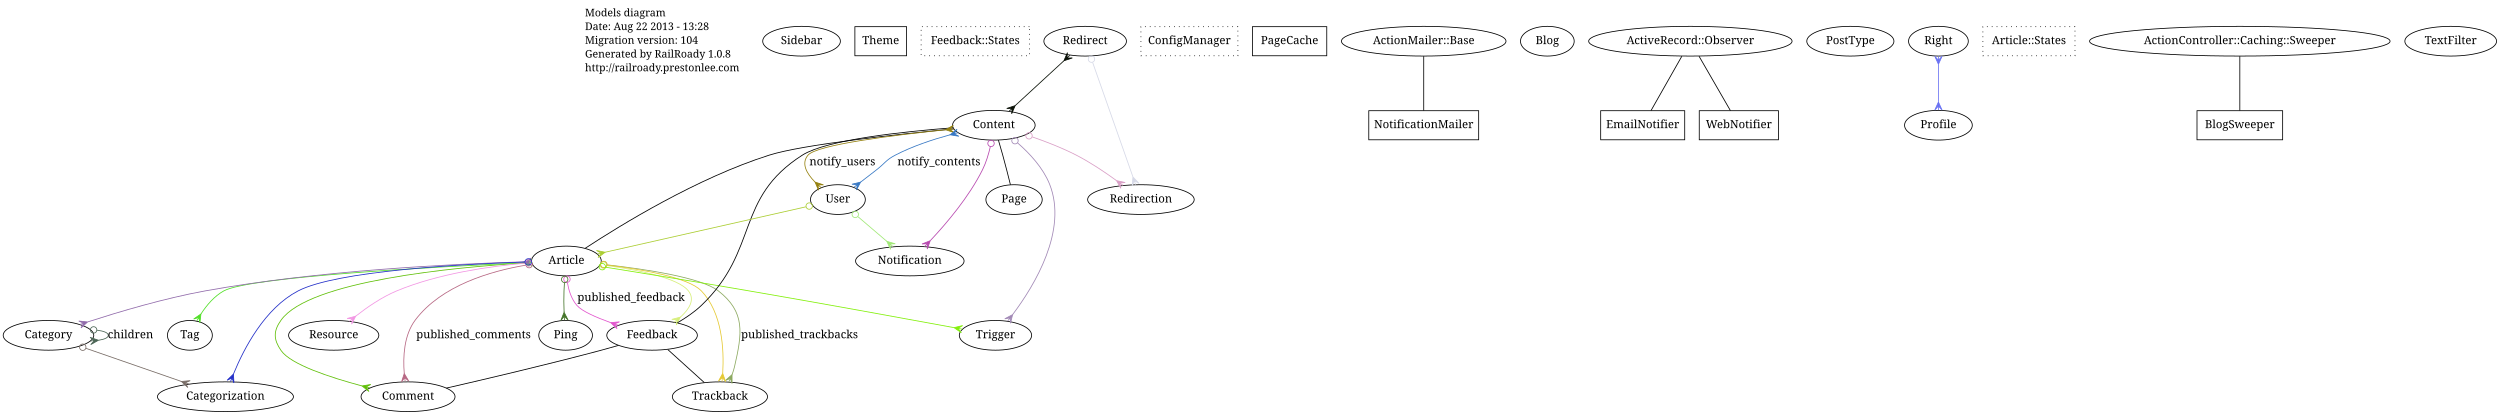
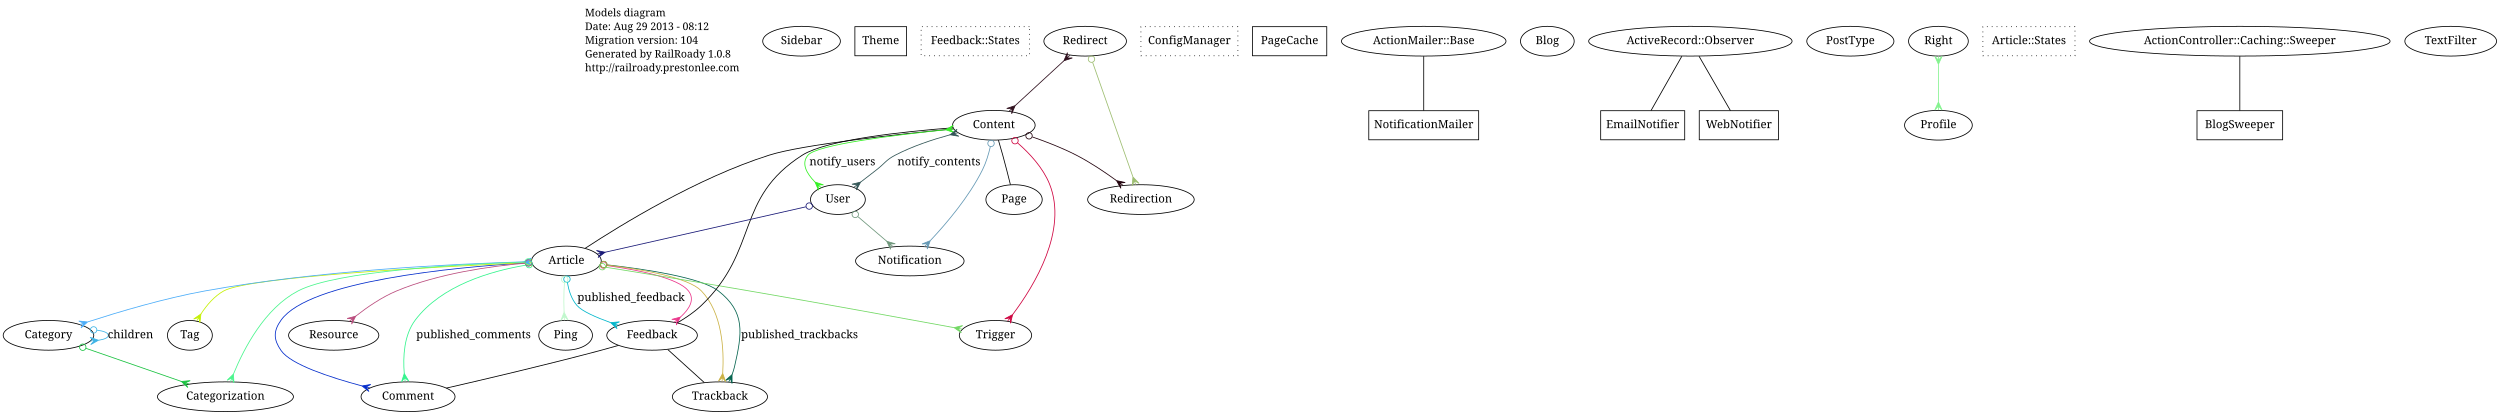
<svg xmlns="http://www.w3.org/2000/svg" width="3094pt" height="514pt" viewBox="0.00 0.00 3094.00 514.00">
  <g id="graph1" class="graph" transform="scale(1 1) rotate(0) translate(4 510)">
    <polygon fill="white" stroke="white" points="-4,5 -4,-510 3091,-510 3091,5 -4,5" />
    <g id="node1" class="node">
      <text text-anchor="start" x="720" y="-489.8" font-family="Times Roman,serif" font-size="13.00">Models diagram</text>
-       <text text-anchor="start" x="720" y="-472.8" font-family="Times Roman,serif" font-size="13.00">Date: Aug 22 2013 - 13:28</text>
+       <text text-anchor="start" x="720" y="-472.8" font-family="Times Roman,serif" font-size="13.00">Date: Aug 29 2013 - 08:12</text>
      <text text-anchor="start" x="720" y="-455.8" font-family="Times Roman,serif" font-size="13.00">Migration version: 104</text>
      <text text-anchor="start" x="720" y="-438.8" font-family="Times Roman,serif" font-size="13.00">Generated by RailRoady 1.0.8</text>
      <text text-anchor="start" x="720" y="-421.8" font-family="Times Roman,serif" font-size="13.00">http://railroady.prestonlee.com</text>
    </g>
    <g id="node2" class="node">
      <ellipse fill="none" stroke="black" cx="988" cy="-459" rx="48.083" ry="18.385" />
      <text text-anchor="middle" x="988" y="-455.4" font-family="Times Roman,serif" font-size="14.00">Sidebar</text>
    </g>
    <g id="node3" class="node">
      <polygon fill="none" stroke="black" points="1118,-477 1054,-477 1054,-441 1118,-441 1118,-477" />
      <text text-anchor="middle" x="1086" y="-455.4" font-family="Times Roman,serif" font-size="14.00">Theme</text>
    </g>
    <g id="node4" class="node">
      <polygon fill="none" stroke="black" stroke-dasharray="1,5" points="1270,-477 1136,-477 1136,-441 1270,-441 1270,-477" />
      <text text-anchor="middle" x="1203" y="-455.4" font-family="Times Roman,serif" font-size="14.00">Feedback::States</text>
    </g>
    <g id="node5" class="node">
      <ellipse fill="none" stroke="black" cx="1339" cy="-459" rx="51.118" ry="18.385" />
      <text text-anchor="middle" x="1339" y="-455.4" font-family="Times Roman,serif" font-size="14.00">Redirect</text>
    </g>
    <g id="node11" class="node">
      <ellipse fill="none" stroke="black" cx="1226" cy="-355" rx="51.118" ry="18.385" />
      <text text-anchor="middle" x="1226" y="-351.4" font-family="Times Roman,serif" font-size="14.00">Content</text>
    </g>
    <g id="edge4" class="edge">
-       <path fill="none" stroke="#091006" d="M1312.55,-434.659C1294.42,-417.969 1270.46,-395.917 1252.35,-379.247" />
-       <polygon fill="#091006" stroke="#091006" points="1312.73,-434.821 1317.04,-444.904 1316.41,-438.207 1320.09,-441.593 1320.09,-441.593 1320.09,-441.593 1316.41,-438.207 1323.13,-438.282 1312.73,-434.821 1312.73,-434.821" />
-       <polygon fill="#091006" stroke="#091006" points="1252.33,-379.236 1248.02,-369.153 1248.65,-375.85 1244.98,-372.464 1244.98,-372.464 1244.98,-372.464 1248.65,-375.85 1241.93,-375.775 1252.33,-379.236 1252.33,-379.236" />
+       <path fill="none" stroke="#2f101e" d="M1312.55,-434.659C1294.42,-417.969 1270.46,-395.917 1252.35,-379.247" />
+       <polygon fill="#2f101e" stroke="#2f101e" points="1312.73,-434.821 1317.04,-444.904 1316.41,-438.207 1320.09,-441.593 1320.09,-441.593 1320.09,-441.593 1316.41,-438.207 1323.13,-438.282 1312.73,-434.821 1312.73,-434.821" />
+       <polygon fill="#2f101e" stroke="#2f101e" points="1252.33,-379.236 1248.02,-369.153 1248.65,-375.85 1244.98,-372.464 1244.98,-372.464 1244.98,-372.464 1248.65,-375.85 1241.93,-375.775 1252.33,-379.236 1252.33,-379.236" />
    </g>
    <g id="node23" class="node">
      <ellipse fill="none" stroke="black" cx="1408" cy="-263" rx="65.968" ry="18.385" />
      <text text-anchor="middle" x="1408" y="-259.4" font-family="Times Roman,serif" font-size="14.00">Redirection</text>
    </g>
    <g id="edge2" class="edge">
-       <path fill="none" stroke="#d6d9e7" d="M1348.23,-432.778C1361.18,-395.998 1384.64,-329.351 1397.99,-291.421" />
-       <ellipse fill="none" stroke="#d6d9e7" cx="1346.82" cy="-436.788" rx="4" ry="4" />
-       <polygon fill="#d6d9e7" stroke="#d6d9e7" points="1398.15,-290.966 1405.72,-283.027 1399.82,-286.249 1401.48,-281.533 1401.48,-281.533 1401.48,-281.533 1399.82,-286.249 1397.23,-280.039 1398.15,-290.966 1398.15,-290.966" />
+       <path fill="none" stroke="#9dbd70" d="M1348.23,-432.778C1361.18,-395.998 1384.64,-329.351 1397.99,-291.421" />
+       <ellipse fill="none" stroke="#9dbd70" cx="1346.82" cy="-436.788" rx="4" ry="4" />
+       <polygon fill="#9dbd70" stroke="#9dbd70" points="1398.15,-290.966 1405.72,-283.027 1399.82,-286.249 1401.48,-281.533 1401.48,-281.533 1401.48,-281.533 1399.82,-286.249 1397.23,-280.039 1398.15,-290.966 1398.15,-290.966" />
    </g>
    <g id="node6" class="node">
      <ellipse fill="none" stroke="black" cx="697" cy="-187" rx="43.133" ry="18.385" />
      <text text-anchor="middle" x="697" y="-183.4" font-family="Times Roman,serif" font-size="14.00">Article</text>
    </g>
    <g id="node7" class="node">
      <ellipse fill="none" stroke="black" cx="501" cy="-19" rx="58.188" ry="18.385" />
      <text text-anchor="middle" x="501" y="-15.4" font-family="Times Roman,serif" font-size="14.00">Comment</text>
    </g>
    <g id="edge22" class="edge">
-       <path fill="none" stroke="#b66682" d="M646.927,-181.859C603.373,-174.536 542.316,-156.817 510,-114 495.892,-95.308 494.62,-68.292 496.31,-47.845" />
-       <ellipse fill="none" stroke="#b66682" cx="650.894" cy="-182.485" rx="4" ry="4" />
-       <polygon fill="#b66682" stroke="#b66682" points="496.319,-47.77 501.885,-38.322 496.865,-42.8 497.412,-37.83 497.412,-37.83 497.412,-37.83 496.865,-42.8 492.939,-37.338 496.319,-47.77 496.319,-47.77" />
+       <path fill="none" stroke="#32f48c" d="M646.927,-181.859C603.373,-174.536 542.316,-156.817 510,-114 495.892,-95.308 494.62,-68.292 496.31,-47.845" />
+       <ellipse fill="none" stroke="#32f48c" cx="650.894" cy="-182.485" rx="4" ry="4" />
+       <polygon fill="#32f48c" stroke="#32f48c" points="496.319,-47.77 501.885,-38.322 496.865,-42.8 497.412,-37.83 497.412,-37.83 497.412,-37.83 496.865,-42.8 492.939,-37.338 496.319,-47.77 496.319,-47.77" />
      <text text-anchor="middle" x="582" y="-91.4" font-family="Times Roman,serif" font-size="14.00">published_comments</text>
    </g>
    <g id="edge20" class="edge">
-       <path fill="none" stroke="#60bf08" d="M646.076,-184.589C556.949,-179.135 378.819,-162.309 344,-114 334.125,-100.299 334.307,-89.831 344,-76 355.967,-58.925 404.035,-43.046 443.867,-32.408" />
-       <ellipse fill="none" stroke="#60bf08" cx="650.162" cy="-184.831" rx="4" ry="4" />
-       <polygon fill="#60bf08" stroke="#60bf08" points="444.113,-32.344 454.925,-34.173 448.951,-31.081 453.789,-29.819 453.789,-29.819 453.789,-29.819 448.951,-31.081 452.653,-25.465 444.113,-32.344 444.113,-32.344" />
+       <path fill="none" stroke="#032ccb" d="M646.076,-184.589C556.949,-179.135 378.819,-162.309 344,-114 334.125,-100.299 334.307,-89.831 344,-76 355.967,-58.925 404.035,-43.046 443.867,-32.408" />
+       <ellipse fill="none" stroke="#032ccb" cx="650.162" cy="-184.831" rx="4" ry="4" />
+       <polygon fill="#032ccb" stroke="#032ccb" points="444.113,-32.344 454.925,-34.173 448.951,-31.081 453.789,-29.819 453.789,-29.819 453.789,-29.819 448.951,-31.081 452.653,-25.465 444.113,-32.344 444.113,-32.344" />
    </g>
    <g id="node9" class="node">
      <ellipse fill="none" stroke="black" cx="803" cy="-95" rx="56.068" ry="18.385" />
      <text text-anchor="middle" x="803" y="-91.4" font-family="Times Roman,serif" font-size="14.00">Feedback</text>
    </g>
    <g id="edge26" class="edge">
-       <path fill="none" stroke="#e255cd" d="M698.184,-160.439C699.841,-150.548 703.238,-139.833 710,-132 716.116,-124.915 733.552,-117.241 751.698,-110.729" />
-       <ellipse fill="none" stroke="#e255cd" cx="697.669" cy="-164.505" rx="4" ry="4" />
-       <polygon fill="#e255cd" stroke="#e255cd" points="751.747,-110.712 762.669,-111.69 756.472,-109.075 761.196,-107.438 761.196,-107.438 761.196,-107.438 756.472,-109.075 759.723,-103.186 751.747,-110.712 751.747,-110.712" />
+       <path fill="none" stroke="#01b6ca" d="M698.184,-160.439C699.841,-150.548 703.238,-139.833 710,-132 716.116,-124.915 733.552,-117.241 751.698,-110.729" />
+       <ellipse fill="none" stroke="#01b6ca" cx="697.669" cy="-164.505" rx="4" ry="4" />
+       <polygon fill="#01b6ca" stroke="#01b6ca" points="751.747,-110.712 762.669,-111.69 756.472,-109.075 761.196,-107.438 761.196,-107.438 761.196,-107.438 756.472,-109.075 759.723,-103.186 751.747,-110.712 751.747,-110.712" />
      <text text-anchor="middle" x="777" y="-137.4" font-family="Times Roman,serif" font-size="14.00">published_feedback</text>
    </g>
    <g id="edge12" class="edge">
-       <path fill="none" stroke="#d6ee7a" d="M746.923,-181.397C785.915,-175.871 835.518,-165.91 848,-150 856.415,-139.274 849.181,-127.561 838.24,-117.71" />
-       <ellipse fill="none" stroke="#d6ee7a" cx="742.744" cy="-181.968" rx="4" ry="4" />
-       <polygon fill="#d6ee7a" stroke="#d6ee7a" points="837.996,-117.512 833.05,-107.725 834.108,-114.368 830.22,-111.223 830.22,-111.223 830.22,-111.223 834.108,-114.368 827.39,-114.722 837.996,-117.512 837.996,-117.512" />
+       <path fill="none" stroke="#ea3489" d="M746.923,-181.397C785.915,-175.871 835.518,-165.91 848,-150 856.415,-139.274 849.181,-127.561 838.24,-117.71" />
+       <ellipse fill="none" stroke="#ea3489" cx="742.744" cy="-181.968" rx="4" ry="4" />
+       <polygon fill="#ea3489" stroke="#ea3489" points="837.996,-117.512 833.05,-107.725 834.108,-114.368 830.22,-111.223 830.22,-111.223 830.22,-111.223 834.108,-114.368 827.39,-114.722 837.996,-117.512 837.996,-117.512" />
    </g>
    <g id="node12" class="node">
      <ellipse fill="none" stroke="black" cx="231" cy="-95" rx="27.788" ry="18.385" />
      <text text-anchor="middle" x="231" y="-91.4" font-family="Times Roman,serif" font-size="14.00">Tag</text>
    </g>
    <g id="edge28" class="edge">
-       <path fill="none" stroke="#50df26" d="M643.626,-184.747C536.923,-179.895 304.76,-167.468 273,-150 261.239,-143.532 251.744,-132.234 244.778,-121.555" />
-       <polygon fill="#50df26" stroke="#50df26" points="643.866,-184.757 653.654,-189.702 648.861,-184.982 653.856,-185.206 653.856,-185.206 653.856,-185.206 648.861,-184.982 654.058,-180.711 643.866,-184.757 643.866,-184.757" />
-       <polygon fill="#50df26" stroke="#50df26" points="244.691,-121.411 243.379,-110.524 242.109,-117.13 239.526,-112.849 239.526,-112.849 239.526,-112.849 242.109,-117.13 235.673,-115.173 244.691,-121.411 244.691,-121.411" />
+       <path fill="none" stroke="#c5f004" d="M643.626,-184.747C536.923,-179.895 304.76,-167.468 273,-150 261.239,-143.532 251.744,-132.234 244.778,-121.555" />
+       <polygon fill="#c5f004" stroke="#c5f004" points="643.866,-184.757 653.654,-189.702 648.861,-184.982 653.856,-185.206 653.856,-185.206 653.856,-185.206 648.861,-184.982 654.058,-180.711 643.866,-184.757 643.866,-184.757" />
+       <polygon fill="#c5f004" stroke="#c5f004" points="244.691,-121.411 243.379,-110.524 242.109,-117.13 239.526,-112.849 239.526,-112.849 239.526,-112.849 242.109,-117.13 235.673,-115.173 244.691,-121.411 244.691,-121.411" />
    </g>
    <g id="node16" class="node">
      <ellipse fill="none" stroke="black" cx="887" cy="-19" rx="58.898" ry="18.385" />
      <text text-anchor="middle" x="887" y="-15.4" font-family="Times Roman,serif" font-size="14.00">Trackback</text>
    </g>
    <g id="edge24" class="edge">
-       <path fill="none" stroke="#8ca960" d="M747.421,-182.217C795.623,-176.751 863.979,-166.381 885,-150 918.691,-123.746 914.587,-97.623 905,-56 904.262,-52.798 903.209,-49.552 901.976,-46.381" />
-       <ellipse fill="none" stroke="#8ca960" cx="743.246" cy="-182.678" rx="4" ry="4" />
-       <polygon fill="#8ca960" stroke="#8ca960" points="901.96,-46.344 901.989,-35.378 899.92,-41.779 897.881,-37.214 897.881,-37.214 897.881,-37.214 899.92,-41.779 893.772,-39.05 901.96,-46.344 901.96,-46.344" />
+       <path fill="none" stroke="#06644f" d="M747.421,-182.217C795.623,-176.751 863.979,-166.381 885,-150 918.691,-123.746 914.587,-97.623 905,-56 904.262,-52.798 903.209,-49.552 901.976,-46.381" />
+       <ellipse fill="none" stroke="#06644f" cx="743.246" cy="-182.678" rx="4" ry="4" />
+       <polygon fill="#06644f" stroke="#06644f" points="901.96,-46.344 901.989,-35.378 899.92,-41.779 897.881,-37.214 897.881,-37.214 897.881,-37.214 899.92,-41.779 893.772,-39.05 901.96,-46.344 901.96,-46.344" />
      <text text-anchor="middle" x="985.5" y="-91.4" font-family="Times Roman,serif" font-size="14.00">published_trackbacks</text>
    </g>
    <g id="edge10" class="edge">
-       <path fill="none" stroke="#e5c934" d="M747.427,-181.984C790.568,-176.626 848.137,-166.58 864,-150 889.874,-122.955 892.204,-77.639 890.431,-48.032" />
-       <ellipse fill="none" stroke="#e5c934" cx="743.253" cy="-182.486" rx="4" ry="4" />
-       <polygon fill="#e5c934" stroke="#e5c934" points="890.418,-47.867 894.114,-37.542 890.023,-42.882 889.628,-37.898 889.628,-37.898 889.628,-37.898 890.023,-42.882 885.142,-38.253 890.418,-47.867 890.418,-47.867" />
+       <path fill="none" stroke="#cbb246" d="M747.427,-181.984C790.568,-176.626 848.137,-166.58 864,-150 889.874,-122.955 892.204,-77.639 890.431,-48.032" />
+       <ellipse fill="none" stroke="#cbb246" cx="743.253" cy="-182.486" rx="4" ry="4" />
+       <polygon fill="#cbb246" stroke="#cbb246" points="890.418,-47.867 894.114,-37.542 890.023,-42.882 889.628,-37.898 889.628,-37.898 889.628,-37.898 890.023,-42.882 885.142,-38.253 890.418,-47.867 890.418,-47.867" />
    </g>
    <g id="node17" class="node">
      <ellipse fill="none" stroke="black" cx="56" cy="-95" rx="56.068" ry="18.385" />
      <text text-anchor="middle" x="56" y="-91.4" font-family="Times Roman,serif" font-size="14.00">Category</text>
    </g>
    <g id="edge18" class="edge">
-       <path fill="none" stroke="#906aaa" d="M643.709,-185.918C559.473,-183.462 390.668,-175.513 250,-150 199.724,-140.881 143.714,-124.282 104.852,-111.696" />
-       <polygon fill="#906aaa" stroke="#906aaa" points="643.804,-185.92 653.676,-190.695 648.802,-186.059 653.8,-186.197 653.8,-186.197 653.8,-186.197 648.802,-186.059 653.925,-181.699 643.804,-185.92 643.804,-185.92" />
-       <polygon fill="#906aaa" stroke="#906aaa" points="104.365,-111.537 96.261,-104.15 99.613,-109.982 94.861,-108.427 94.861,-108.427 94.861,-108.427 99.613,-109.982 93.462,-112.703 104.365,-111.537 104.365,-111.537" />
+       <path fill="none" stroke="#4aacf8" d="M643.709,-185.918C559.473,-183.462 390.668,-175.513 250,-150 199.724,-140.881 143.714,-124.282 104.852,-111.696" />
+       <polygon fill="#4aacf8" stroke="#4aacf8" points="643.804,-185.92 653.676,-190.695 648.802,-186.059 653.8,-186.197 653.8,-186.197 653.8,-186.197 648.802,-186.059 653.925,-181.699 643.804,-185.92 643.804,-185.92" />
+       <polygon fill="#4aacf8" stroke="#4aacf8" points="104.365,-111.537 96.261,-104.15 99.613,-109.982 94.861,-108.427 94.861,-108.427 94.861,-108.427 99.613,-109.982 93.462,-112.703 104.365,-111.537 104.365,-111.537" />
    </g>
    <g id="node24" class="node">
      <ellipse fill="none" stroke="black" cx="409" cy="-95" rx="55.861" ry="18.385" />
      <text text-anchor="middle" x="409" y="-91.4" font-family="Times Roman,serif" font-size="14.00">Resource</text>
    </g>
    <g id="edge14" class="edge">
-       <path fill="none" stroke="#f296e3" d="M645.855,-184.254C602.215,-180.462 538.537,-171.443 487,-150 468.713,-142.391 450.496,-129.896 436.273,-118.737" />
-       <ellipse fill="none" stroke="#f296e3" cx="650.047" cy="-184.597" rx="4" ry="4" />
-       <polygon fill="#f296e3" stroke="#f296e3" points="436.168,-118.652 431.217,-108.867 432.278,-115.51 428.389,-112.368 428.389,-112.368 428.389,-112.368 432.278,-115.51 425.561,-115.868 436.168,-118.652 436.168,-118.652" />
+       <path fill="none" stroke="#ba4c7d" d="M645.855,-184.254C602.215,-180.462 538.537,-171.443 487,-150 468.713,-142.391 450.496,-129.896 436.273,-118.737" />
+       <ellipse fill="none" stroke="#ba4c7d" cx="650.047" cy="-184.597" rx="4" ry="4" />
+       <polygon fill="#ba4c7d" stroke="#ba4c7d" points="436.168,-118.652 431.217,-108.867 432.278,-115.51 428.389,-112.368 428.389,-112.368 428.389,-112.368 432.278,-115.51 425.561,-115.868 436.168,-118.652 436.168,-118.652" />
    </g>
    <g id="node27" class="node">
      <ellipse fill="none" stroke="black" cx="275" cy="-19" rx="84.146" ry="18.385" />
      <text text-anchor="middle" x="275" y="-15.4" font-family="Times Roman,serif" font-size="14.00">Categorization</text>
    </g>
    <g id="edge16" class="edge">
-       <path fill="none" stroke="#212dc7" d="M645.733,-185.737C565.041,-183.012 412.68,-174.676 365,-150 323.87,-128.714 297.986,-79.032 285.036,-47.336" />
-       <ellipse fill="none" stroke="#212dc7" cx="649.788" cy="-185.868" rx="4" ry="4" />
-       <polygon fill="#212dc7" stroke="#212dc7" points="284.924,-47.05 285.474,-36.098 283.104,-42.393 281.283,-37.736 281.283,-37.736 281.283,-37.736 283.104,-42.393 277.092,-39.375 284.924,-47.05 284.924,-47.05" />
+       <path fill="none" stroke="#49f58c" d="M645.733,-185.737C565.041,-183.012 412.68,-174.676 365,-150 323.87,-128.714 297.986,-79.032 285.036,-47.336" />
+       <ellipse fill="none" stroke="#49f58c" cx="649.788" cy="-185.868" rx="4" ry="4" />
+       <polygon fill="#49f58c" stroke="#49f58c" points="284.924,-47.05 285.474,-36.098 283.104,-42.393 281.283,-37.736 281.283,-37.736 281.283,-37.736 283.104,-42.393 277.092,-39.375 284.924,-47.05 284.924,-47.05" />
    </g>
    <g id="node30" class="node">
      <ellipse fill="none" stroke="black" cx="1228" cy="-95" rx="44.758" ry="18.385" />
      <text text-anchor="middle" x="1228" y="-91.4" font-family="Times Roman,serif" font-size="14.00">Trigger</text>
    </g>
    <g id="edge6" class="edge">
-       <path fill="none" stroke="#82f00a" d="M745.421,-179.304C791.209,-171.972 861.825,-160.523 923,-150 1012.23,-134.652 1115.93,-115.719 1176.52,-104.544" />
-       <ellipse fill="none" stroke="#82f00a" cx="741.4" cy="-179.948" rx="4" ry="4" />
-       <polygon fill="#82f00a" stroke="#82f00a" points="1176.76,-104.5 1187.41,-107.11 1181.68,-103.592 1186.6,-102.685 1186.6,-102.685 1186.6,-102.685 1181.68,-103.592 1185.78,-98.259 1176.76,-104.5 1176.76,-104.5" />
+       <path fill="none" stroke="#72d864" d="M745.421,-179.304C791.209,-171.972 861.825,-160.523 923,-150 1012.23,-134.652 1115.93,-115.719 1176.52,-104.544" />
+       <ellipse fill="none" stroke="#72d864" cx="741.4" cy="-179.948" rx="4" ry="4" />
+       <polygon fill="#72d864" stroke="#72d864" points="1176.76,-104.5 1187.41,-107.11 1181.68,-103.592 1186.6,-102.685 1186.6,-102.685 1186.6,-102.685 1181.68,-103.592 1185.78,-98.259 1176.76,-104.5 1176.76,-104.5" />
    </g>
    <g id="node32" class="node">
      <ellipse fill="none" stroke="black" cx="696" cy="-95" rx="33.234" ry="18.385" />
      <text text-anchor="middle" x="696" y="-91.4" font-family="Times Roman,serif" font-size="14.00">Ping</text>
    </g>
    <g id="edge8" class="edge">
-       <path fill="none" stroke="#447429" d="M694.556,-160C694.327,-156.635 694.131,-153.24 694,-150 693.655,-141.475 693.794,-132.205 694.121,-123.747" />
-       <ellipse fill="none" stroke="#447429" cx="694.876" cy="-164.207" rx="4" ry="4" />
-       <polygon fill="#447429" stroke="#447429" points="694.13,-123.574 699.109,-113.804 694.372,-118.58 694.614,-113.586 694.614,-113.586 694.614,-113.586 694.372,-118.58 690.12,-113.368 694.13,-123.574 694.13,-123.574" />
+       <path fill="none" stroke="#c0f7cc" d="M694.556,-160C694.327,-156.635 694.131,-153.24 694,-150 693.655,-141.475 693.794,-132.205 694.121,-123.747" />
+       <ellipse fill="none" stroke="#c0f7cc" cx="694.876" cy="-164.207" rx="4" ry="4" />
+       <polygon fill="#c0f7cc" stroke="#c0f7cc" points="694.13,-123.574 699.109,-113.804 694.372,-118.58 694.614,-113.586 694.614,-113.586 694.614,-113.586 694.372,-118.58 690.12,-113.368 694.13,-123.574 694.13,-123.574" />
    </g>
    <g id="node8" class="node">
      <ellipse fill="none" stroke="black" cx="1251" cy="-263" rx="34.857" ry="18.385" />
      <text text-anchor="middle" x="1251" y="-259.4" font-family="Times Roman,serif" font-size="14.00">Page</text>
    </g>
    <g id="edge32" class="edge">
      <path fill="none" stroke="black" d="M761.473,-82.537C753.692,-80.294 745.612,-78.027 738,-76 672.569,-58.58 596.348,-40.669 548.384,-29.686" />
    </g>
    <g id="edge54" class="edge">
      <path fill="none" stroke="black" d="M822.482,-77.373C836.053,-65.095 854.076,-48.788 867.623,-36.531" />
    </g>
    <g id="node10" class="node">
      <polygon fill="none" stroke="black" stroke-dasharray="1,5" points="1528,-477 1408,-477 1408,-441 1528,-441 1528,-477" />
      <text text-anchor="middle" x="1468" y="-455.4" font-family="Times Roman,serif" font-size="14.00">ConfigManager</text>
    </g>
    <g id="edge30" class="edge">
      <path fill="none" stroke="black" d="M1176.38,-350.487C1108.24,-343.932 989.428,-331.119 948,-318 858.73,-289.732 763.329,-230.994 720.354,-202.787" />
    </g>
    <g id="edge34" class="edge">
      <path fill="none" stroke="black" d="M1231.63,-336.598C1233.4,-330.674 1235.33,-324.073 1237,-318 1240.35,-305.842 1243.85,-292.092 1246.51,-281.381" />
    </g>
    <g id="edge36" class="edge">
      <path fill="none" stroke="black" d="M1175.69,-351.856C1115.53,-347.296 1019.17,-337.207 989,-318 904.984,-264.506 936.046,-200.772 864,-132 855.309,-123.704 844.447,-116.383 834.306,-110.489" />
    </g>
    <g id="node14" class="node">
      <ellipse fill="none" stroke="black" cx="1033" cy="-263" rx="33.941" ry="18.385" />
      <text text-anchor="middle" x="1033" y="-259.4" font-family="Times Roman,serif" font-size="14.00">User</text>
    </g>
    <g id="edge40" class="edge">
-       <path fill="none" stroke="#95810f" d="M1166.25,-349.39C1101.83,-342.725 1006.97,-330.876 996,-318 987.207,-307.68 994.344,-295.21 1004.61,-284.755" />
-       <polygon fill="#95810f" stroke="#95810f" points="1166.36,-349.401 1175.85,-354.891 1171.34,-349.908 1176.31,-350.414 1176.31,-350.414 1176.31,-350.414 1171.34,-349.908 1176.77,-345.937 1166.36,-349.401 1166.36,-349.401" />
-       <polygon fill="#95810f" stroke="#95810f" points="1004.71,-284.666 1015.11,-281.199 1008.38,-281.278 1012.06,-277.89 1012.06,-277.89 1012.06,-277.89 1008.38,-281.278 1009.01,-274.58 1004.71,-284.666 1004.71,-284.666" />
+       <path fill="none" stroke="#34f124" d="M1166.25,-349.39C1101.83,-342.725 1006.97,-330.876 996,-318 987.207,-307.68 994.344,-295.21 1004.61,-284.755" />
+       <polygon fill="#34f124" stroke="#34f124" points="1166.36,-349.401 1175.85,-354.891 1171.34,-349.908 1176.31,-350.414 1176.31,-350.414 1176.31,-350.414 1171.34,-349.908 1176.77,-345.937 1166.36,-349.401 1166.36,-349.401" />
+       <polygon fill="#34f124" stroke="#34f124" points="1004.71,-284.666 1015.11,-281.199 1008.38,-281.278 1012.06,-277.89 1012.06,-277.89 1012.06,-277.89 1008.38,-281.278 1009.01,-274.58 1004.71,-284.666 1004.71,-284.666" />
      <text text-anchor="middle" x="1038.5" y="-305.4" font-family="Times Roman,serif" font-size="14.00">notify_users</text>
    </g>
    <g id="node18" class="node">
      <ellipse fill="none" stroke="black" cx="1122" cy="-187" rx="67.175" ry="18.385" />
      <text text-anchor="middle" x="1122" y="-183.4" font-family="Times Roman,serif" font-size="14.00">Notification</text>
    </g>
    <g id="edge38" class="edge">
-       <path fill="none" stroke="#b748af" d="M1221.66,-328.604C1219.51,-319.261 1216.41,-308.873 1212,-300 1195.41,-266.59 1167.72,-233.858 1147.42,-212.295" />
-       <ellipse fill="none" stroke="#b748af" cx="1222.49" cy="-332.567" rx="4" ry="4" />
-       <polygon fill="#b748af" stroke="#b748af" points="1147.23,-212.096 1143.57,-201.762 1143.77,-208.486 1140.32,-204.875 1140.32,-204.875 1140.32,-204.875 1143.77,-208.486 1137.07,-207.988 1147.23,-212.096 1147.23,-212.096" />
+       <path fill="none" stroke="#6498b4" d="M1221.66,-328.604C1219.51,-319.261 1216.41,-308.873 1212,-300 1195.41,-266.59 1167.72,-233.858 1147.42,-212.295" />
+       <ellipse fill="none" stroke="#6498b4" cx="1222.49" cy="-332.567" rx="4" ry="4" />
+       <polygon fill="#6498b4" stroke="#6498b4" points="1147.23,-212.096 1143.57,-201.762 1143.77,-208.486 1140.32,-204.875 1140.32,-204.875 1140.32,-204.875 1143.77,-208.486 1137.07,-207.988 1147.23,-212.096 1147.23,-212.096" />
    </g>
    <g id="edge42" class="edge">
-       <path fill="none" stroke="#d99fc6" d="M1273.61,-340.541C1291.12,-334.498 1310.86,-326.818 1328,-318 1345.29,-309.105 1363.24,-297.059 1377.75,-286.507" />
-       <ellipse fill="none" stroke="#d99fc6" cx="1269.52" cy="-341.921" rx="4" ry="4" />
-       <polygon fill="#d99fc6" stroke="#d99fc6" points="1377.82,-286.452 1388.54,-284.119 1381.84,-283.477 1385.86,-280.502 1385.86,-280.502 1385.86,-280.502 1381.84,-283.477 1383.18,-276.885 1377.82,-286.452 1377.82,-286.452" />
+       <path fill="none" stroke="#22020d" d="M1273.61,-340.541C1291.12,-334.498 1310.86,-326.818 1328,-318 1345.29,-309.105 1363.24,-297.059 1377.75,-286.507" />
+       <ellipse fill="none" stroke="#22020d" cx="1269.52" cy="-341.921" rx="4" ry="4" />
+       <polygon fill="#22020d" stroke="#22020d" points="1377.82,-286.452 1388.54,-284.119 1381.84,-283.477 1385.86,-280.502 1385.86,-280.502 1385.86,-280.502 1381.84,-283.477 1383.18,-276.885 1377.82,-286.452 1377.82,-286.452" />
    </g>
    <g id="edge44" class="edge">
-       <path fill="none" stroke="#a188b5" d="M1255.34,-333.168C1270.27,-320.17 1286.93,-302.275 1295,-282 1317.66,-225.042 1276.55,-157.027 1249.3,-120.769" />
-       <ellipse fill="none" stroke="#a188b5" cx="1252.14" cy="-335.857" rx="4" ry="4" />
-       <polygon fill="#a188b5" stroke="#a188b5" points="1249.17,-120.597 1246.62,-109.932 1246.11,-116.64 1243.06,-112.683 1243.06,-112.683 1243.06,-112.683 1246.11,-116.64 1239.5,-115.434 1249.17,-120.597 1249.17,-120.597" />
+       <path fill="none" stroke="#ce033f" d="M1255.34,-333.168C1270.27,-320.17 1286.93,-302.275 1295,-282 1317.66,-225.042 1276.55,-157.027 1249.3,-120.769" />
+       <ellipse fill="none" stroke="#ce033f" cx="1252.14" cy="-335.857" rx="4" ry="4" />
+       <polygon fill="#ce033f" stroke="#ce033f" points="1249.17,-120.597 1246.62,-109.932 1246.11,-116.64 1243.06,-112.683 1243.06,-112.683 1243.06,-112.683 1246.11,-116.64 1239.5,-115.434 1249.17,-120.597 1249.17,-120.597" />
    </g>
    <g id="node13" class="node">
      <polygon fill="none" stroke="black" points="1638,-477 1546,-477 1546,-441 1638,-441 1638,-477" />
      <text text-anchor="middle" x="1592" y="-455.4" font-family="Times Roman,serif" font-size="14.00">PageCache</text>
    </g>
    <g id="edge50" class="edge">
-       <path fill="none" stroke="#abcd32" d="M993.391,-254.041C931.428,-240.025 811.765,-212.959 744.999,-197.857" />
-       <ellipse fill="none" stroke="#abcd32" cx="997.488" cy="-254.968" rx="4" ry="4" />
-       <polygon fill="#abcd32" stroke="#abcd32" points="744.903,-197.835 736.142,-191.24 740.026,-196.732 735.149,-195.629 735.149,-195.629 735.149,-195.629 740.026,-196.732 734.157,-200.018 744.903,-197.835 744.903,-197.835" />
+       <path fill="none" stroke="#181876" d="M993.391,-254.041C931.428,-240.025 811.765,-212.959 744.999,-197.857" />
+       <ellipse fill="none" stroke="#181876" cx="997.488" cy="-254.968" rx="4" ry="4" />
+       <polygon fill="#181876" stroke="#181876" points="744.903,-197.835 736.142,-191.24 740.026,-196.732 735.149,-195.629 735.149,-195.629 735.149,-195.629 740.026,-196.732 734.157,-200.018 744.903,-197.835 744.903,-197.835" />
    </g>
    <g id="edge48" class="edge">
-       <path fill="none" stroke="#3677c3" d="M1061.11,-284.615C1067.65,-289.655 1074.57,-295.008 1081,-300 1091.25,-307.962 1092.48,-312.014 1104,-318 1125.12,-328.975 1150.02,-337.258 1171.8,-343.174" />
-       <polygon fill="#3677c3" stroke="#3677c3" points="1061.03,-284.552 1055.86,-274.884 1057.07,-281.501 1053.11,-278.449 1053.11,-278.449 1053.11,-278.449 1057.07,-281.501 1050.36,-282.014 1061.03,-284.552 1061.03,-284.552" />
-       <polygon fill="#3677c3" stroke="#3677c3" points="1171.89,-343.197 1180.43,-350.081 1176.73,-344.462 1181.57,-345.727 1181.57,-345.727 1181.57,-345.727 1176.73,-344.462 1182.7,-341.374 1171.89,-343.197 1171.89,-343.197" />
+       <path fill="none" stroke="#325556" d="M1061.11,-284.615C1067.65,-289.655 1074.57,-295.008 1081,-300 1091.25,-307.962 1092.48,-312.014 1104,-318 1125.12,-328.975 1150.02,-337.258 1171.8,-343.174" />
+       <polygon fill="#325556" stroke="#325556" points="1061.03,-284.552 1055.86,-274.884 1057.07,-281.501 1053.11,-278.449 1053.11,-278.449 1053.11,-278.449 1057.07,-281.501 1050.36,-282.014 1061.03,-284.552 1061.03,-284.552" />
+       <polygon fill="#325556" stroke="#325556" points="1171.89,-343.197 1180.43,-350.081 1176.73,-344.462 1181.57,-345.727 1181.57,-345.727 1181.57,-345.727 1176.73,-344.462 1182.7,-341.374 1171.89,-343.197 1171.89,-343.197" />
      <text text-anchor="middle" x="1158" y="-305.4" font-family="Times Roman,serif" font-size="14.00">notify_contents</text>
    </g>
    <g id="edge46" class="edge">
-       <path fill="none" stroke="#a1e877" d="M1057.85,-241.782C1068.91,-232.336 1082,-221.159 1093.46,-211.373" />
-       <ellipse fill="none" stroke="#a1e877" cx="1054.48" cy="-244.655" rx="4" ry="4" />
-       <polygon fill="#a1e877" stroke="#a1e877" points="1093.48,-211.351 1104.01,-208.28 1097.29,-208.105 1101.09,-204.858 1101.09,-204.858 1101.09,-204.858 1097.29,-208.105 1098.17,-201.436 1093.48,-211.351 1093.48,-211.351" />
+       <path fill="none" stroke="#6f977c" d="M1057.85,-241.782C1068.91,-232.336 1082,-221.159 1093.46,-211.373" />
+       <ellipse fill="none" stroke="#6f977c" cx="1054.48" cy="-244.655" rx="4" ry="4" />
+       <polygon fill="#6f977c" stroke="#6f977c" points="1093.48,-211.351 1104.01,-208.28 1097.29,-208.105 1101.09,-204.858 1101.09,-204.858 1101.09,-204.858 1097.29,-208.105 1098.17,-201.436 1093.48,-211.351 1093.48,-211.351" />
    </g>
    <g id="node15" class="node">
      <polygon fill="none" stroke="black" points="1826,-373 1690,-373 1690,-337 1826,-337 1826,-373" />
      <text text-anchor="middle" x="1758" y="-351.4" font-family="Times Roman,serif" font-size="14.00">NotificationMailer</text>
    </g>
    <g id="edge56" class="edge">
-       <path fill="none" stroke="#4a6454" d="M115.921,-101.381C124.351,-100.341 130,-98.215 130,-95 130,-92.078 125.332,-90.054 118.149,-88.93" />
-       <ellipse fill="none" stroke="#4a6454" cx="111.856" cy="-101.7" rx="4" ry="4" />
-       <polygon fill="#4a6454" stroke="#4a6454" points="117.827,-88.9 108.28,-83.505 112.848,-88.443 107.869,-87.986 107.869,-87.986 107.869,-87.986 112.848,-88.443 107.457,-92.468 117.827,-88.9 117.827,-88.9" />
+       <path fill="none" stroke="#3db3e6" d="M115.921,-101.381C124.351,-100.341 130,-98.215 130,-95 130,-92.078 125.332,-90.054 118.149,-88.93" />
+       <ellipse fill="none" stroke="#3db3e6" cx="111.856" cy="-101.7" rx="4" ry="4" />
+       <polygon fill="#3db3e6" stroke="#3db3e6" points="117.827,-88.9 108.28,-83.505 112.848,-88.443 107.869,-87.986 107.869,-87.986 107.869,-87.986 112.848,-88.443 107.457,-92.468 117.827,-88.9 117.827,-88.9" />
      <text text-anchor="middle" x="157.5" y="-91.4" font-family="Times Roman,serif" font-size="14.00">children</text>
    </g>
    <g id="edge58" class="edge">
-       <path fill="none" stroke="#786c66" d="M102.434,-78.886C136.954,-66.906 184.162,-50.524 220.477,-37.921" />
-       <ellipse fill="none" stroke="#786c66" cx="98.428" cy="-80.276" rx="4" ry="4" />
-       <polygon fill="#786c66" stroke="#786c66" points="220.487,-37.918 231.41,-38.891 225.211,-36.279 229.934,-34.639 229.934,-34.639 229.934,-34.639 225.211,-36.279 228.459,-30.388 220.487,-37.918 220.487,-37.918" />
+       <path fill="none" stroke="#1ac241" d="M102.434,-78.886C136.954,-66.906 184.162,-50.524 220.477,-37.921" />
+       <ellipse fill="none" stroke="#1ac241" cx="98.428" cy="-80.276" rx="4" ry="4" />
+       <polygon fill="#1ac241" stroke="#1ac241" points="220.487,-37.918 231.41,-38.891 225.211,-36.279 229.934,-34.639 229.934,-34.639 229.934,-34.639 225.211,-36.279 228.459,-30.388 220.487,-37.918 220.487,-37.918" />
    </g>
    <g id="node19" class="node">
      <ellipse fill="none" stroke="black" cx="1911" cy="-459" rx="33.234" ry="18.385" />
      <text text-anchor="middle" x="1911" y="-455.4" font-family="Times Roman,serif" font-size="14.00">Blog</text>
    </g>
    <g id="node20" class="node">
      <polygon fill="none" stroke="black" points="2081,-373 1977,-373 1977,-337 2081,-337 2081,-373" />
      <text text-anchor="middle" x="2029" y="-351.4" font-family="Times Roman,serif" font-size="14.00">EmailNotifier</text>
    </g>
    <g id="node21" class="node">
      <ellipse fill="none" stroke="black" cx="2286" cy="-459" rx="53.948" ry="18.385" />
      <text text-anchor="middle" x="2286" y="-455.4" font-family="Times Roman,serif" font-size="14.00">PostType</text>
    </g>
    <g id="node22" class="node">
      <ellipse fill="none" stroke="black" cx="2395" cy="-355" rx="41.927" ry="18.385" />
      <text text-anchor="middle" x="2395" y="-351.4" font-family="Times Roman,serif" font-size="14.00">Profile</text>
    </g>
    <g id="node25" class="node">
      <polygon fill="none" stroke="black" points="2197,-373 2099,-373 2099,-337 2197,-337 2197,-373" />
      <text text-anchor="middle" x="2148" y="-351.4" font-family="Times Roman,serif" font-size="14.00">WebNotifier</text>
    </g>
    <g id="node26" class="node">
      <polygon fill="none" stroke="black" stroke-dasharray="1,5" points="2564,-477 2450,-477 2450,-441 2564,-441 2564,-477" />
      <text text-anchor="middle" x="2507" y="-455.4" font-family="Times Roman,serif" font-size="14.00">Article::States</text>
    </g>
    <g id="node28" class="node">
      <ellipse fill="none" stroke="black" cx="2395" cy="-459" rx="36.977" ry="18.385" />
      <text text-anchor="middle" x="2395" y="-455.4" font-family="Times Roman,serif" font-size="14.00">Right</text>
    </g>
    <g id="edge64" class="edge">
-       <path fill="none" stroke="#6a72f3" d="M2395,-430.166C2395,-415.816 2395,-398.508 2395,-384.119" />
-       <polygon fill="#6a72f3" stroke="#6a72f3" points="2395,-430.407 2390.5,-440.407 2395,-435.407 2395,-440.407 2395,-440.407 2395,-440.407 2395,-435.407 2399.5,-440.407 2395,-430.407 2395,-430.407" />
-       <polygon fill="#6a72f3" stroke="#6a72f3" points="2395,-383.783 2399.5,-373.783 2395,-378.783 2395,-373.783 2395,-373.783 2395,-373.783 2395,-378.783 2390.5,-373.783 2395,-383.783 2395,-383.783" />
+       <path fill="none" stroke="#84f38f" d="M2395,-430.166C2395,-415.816 2395,-398.508 2395,-384.119" />
+       <polygon fill="#84f38f" stroke="#84f38f" points="2395,-430.407 2390.5,-440.407 2395,-435.407 2395,-440.407 2395,-440.407 2395,-440.407 2395,-435.407 2399.5,-440.407 2395,-430.407 2395,-430.407" />
+       <polygon fill="#84f38f" stroke="#84f38f" points="2395,-383.783 2399.5,-373.783 2395,-378.783 2395,-373.783 2395,-373.783 2395,-373.783 2395,-378.783 2390.5,-373.783 2395,-383.783 2395,-383.783" />
    </g>
    <g id="node29" class="node">
      <polygon fill="none" stroke="black" points="2821,-373 2715,-373 2715,-337 2821,-337 2821,-373" />
      <text text-anchor="middle" x="2768" y="-351.4" font-family="Times Roman,serif" font-size="14.00">BlogSweeper</text>
    </g>
    <g id="node31" class="node">
      <ellipse fill="none" stroke="black" cx="3029" cy="-459" rx="56.778" ry="18.385" />
      <text text-anchor="middle" x="3029" y="-455.4" font-family="Times Roman,serif" font-size="14.00">TextFilter</text>
    </g>
    <g id="node58" class="node">
      <ellipse fill="none" stroke="black" cx="1758" cy="-459" rx="101.823" ry="18.385" />
      <text text-anchor="middle" x="1758" y="-455.4" font-family="Times Roman,serif" font-size="14.00">ActionMailer::Base</text>
    </g>
    <g id="edge52" class="edge">
      <path fill="none" stroke="black" d="M1758,-440.407C1758,-421.36 1758,-391.943 1758,-373.084" />
    </g>
    <g id="node63" class="node">
      <ellipse fill="none" stroke="black" cx="2088" cy="-459" rx="125.865" ry="18.385" />
      <text text-anchor="middle" x="2088" y="-455.4" font-family="Times Roman,serif" font-size="14.00">ActiveRecord::Observer</text>
    </g>
    <g id="edge60" class="edge">
      <path fill="none" stroke="black" d="M2077.45,-440.407C2066.65,-421.36 2049.96,-391.943 2039.26,-373.084" />
    </g>
    <g id="edge62" class="edge">
      <path fill="none" stroke="black" d="M2098.73,-440.407C2109.72,-421.36 2126.69,-391.943 2137.57,-373.084" />
    </g>
    <g id="node67" class="node">
      <ellipse fill="none" stroke="black" cx="2768" cy="-459" rx="185.969" ry="18.385" />
      <text text-anchor="middle" x="2768" y="-455.4" font-family="Times Roman,serif" font-size="14.00">ActionController::Caching::Sweeper</text>
    </g>
    <g id="edge66" class="edge">
      <path fill="none" stroke="black" d="M2768,-440.407C2768,-421.36 2768,-391.943 2768,-373.084" />
    </g>
  </g>
</svg>
